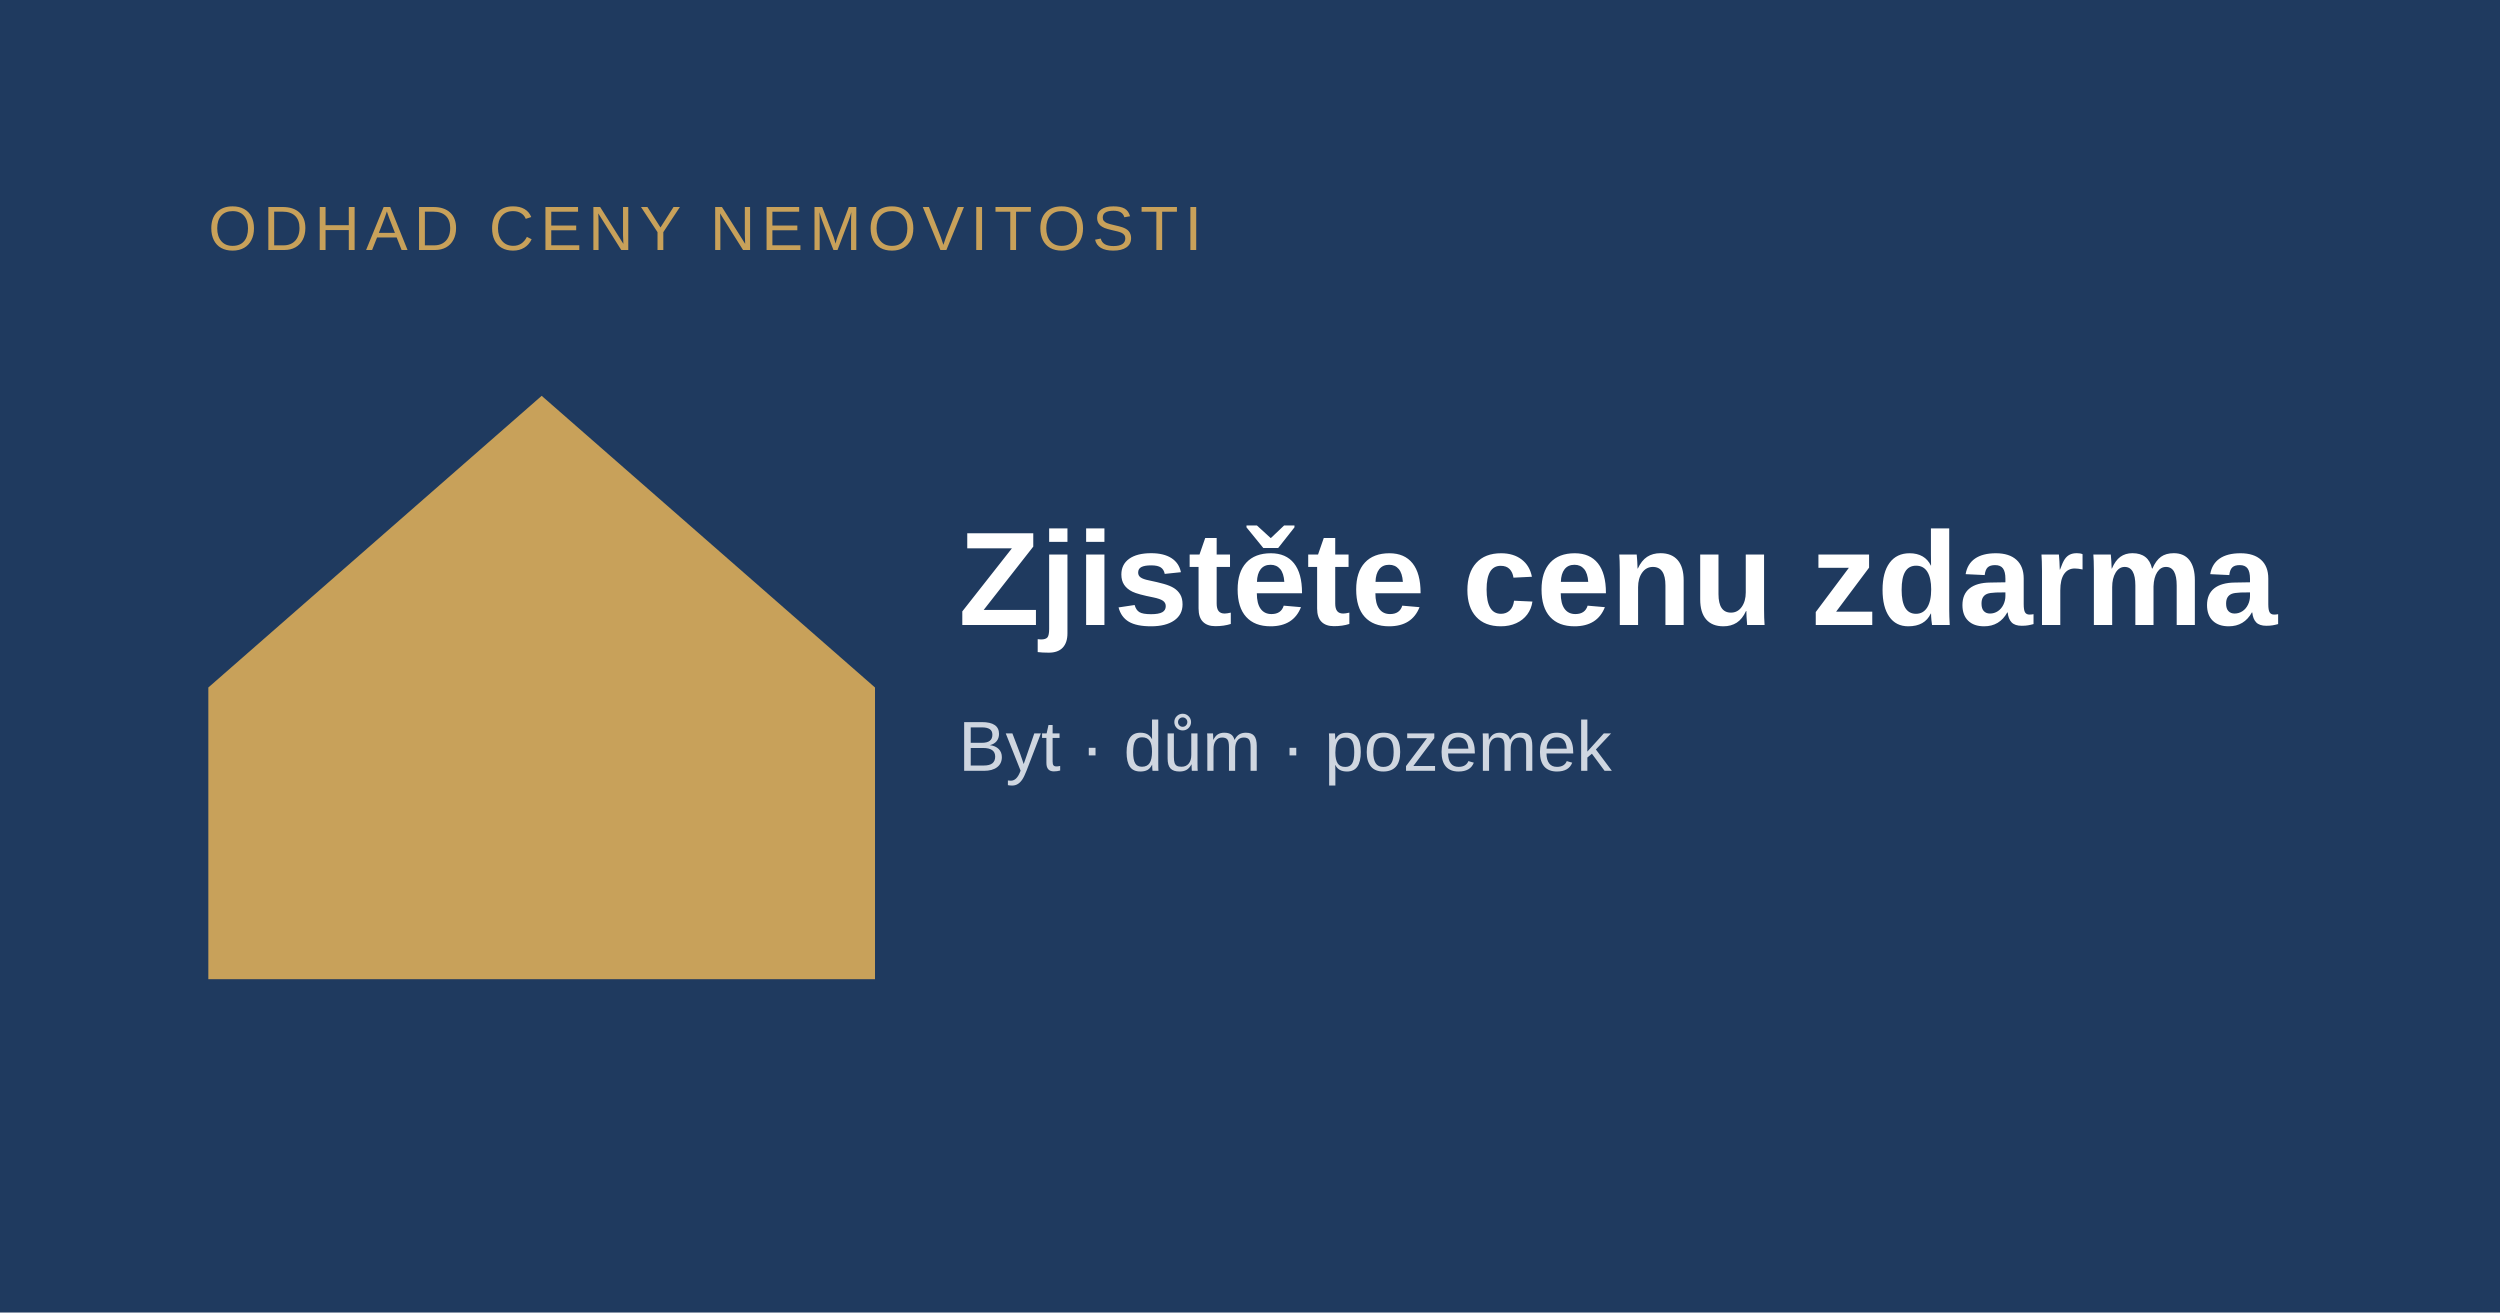
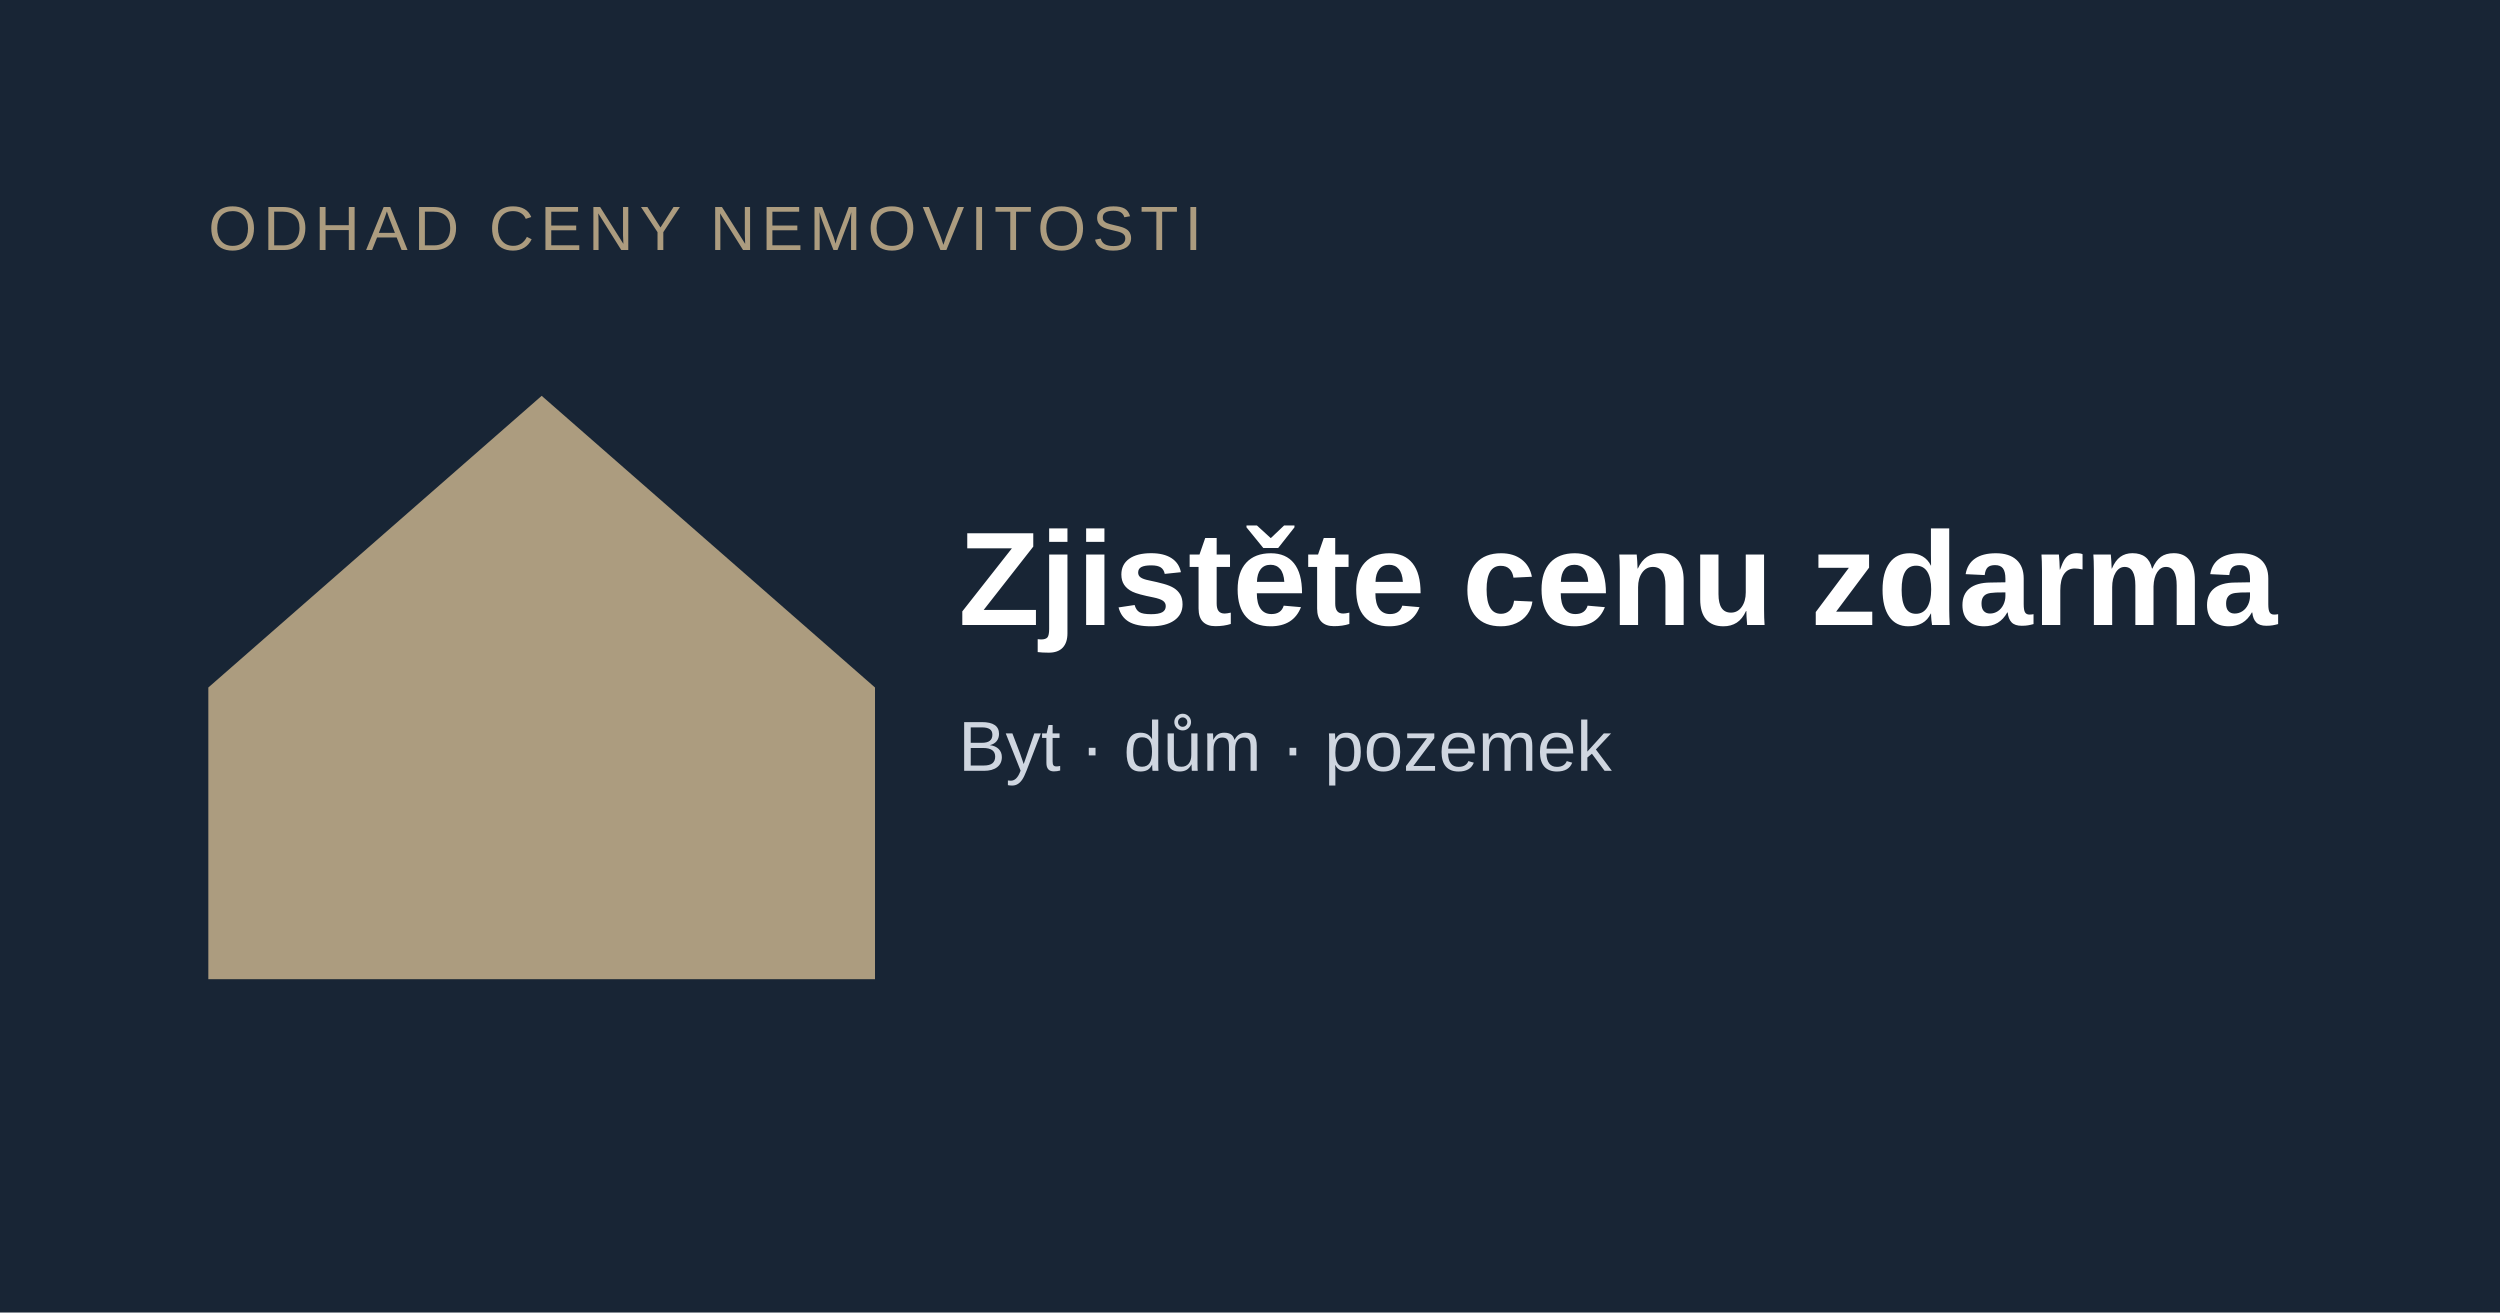
<svg xmlns="http://www.w3.org/2000/svg" viewBox="0 0 1200 630">
-   <rect width="1200" height="630" fill="#1f3a5f" />
-   <path d="M100 330 260 190l160 140v140H100z" fill="#c8a15a" />
-   <text x="100" y="120" font-family="Arial,sans-serif" font-size="30" fill="#c8a15a" letter-spacing="3">ODHAD CENY NEMOVITOSTI</text>
+   <rect width="1200" height="630" fill="#182535" />
+   <path d="M100 330 260 190l160 140v140H100z" fill="#ac9c7f" />
+   <text x="100" y="120" font-family="Arial,sans-serif" font-size="30" fill="#ac9c7f" letter-spacing="3">ODHAD CENY NEMOVITOSTI</text>
  <text x="460" y="300" font-family="Arial,sans-serif" font-size="64" font-weight="700" fill="#fff">Zjistěte cenu zdarma</text>
  <text x="460" y="370" font-family="Arial,sans-serif" font-size="34" fill="#cfd6e0">Byt · dům · pozemek</text>
</svg>
